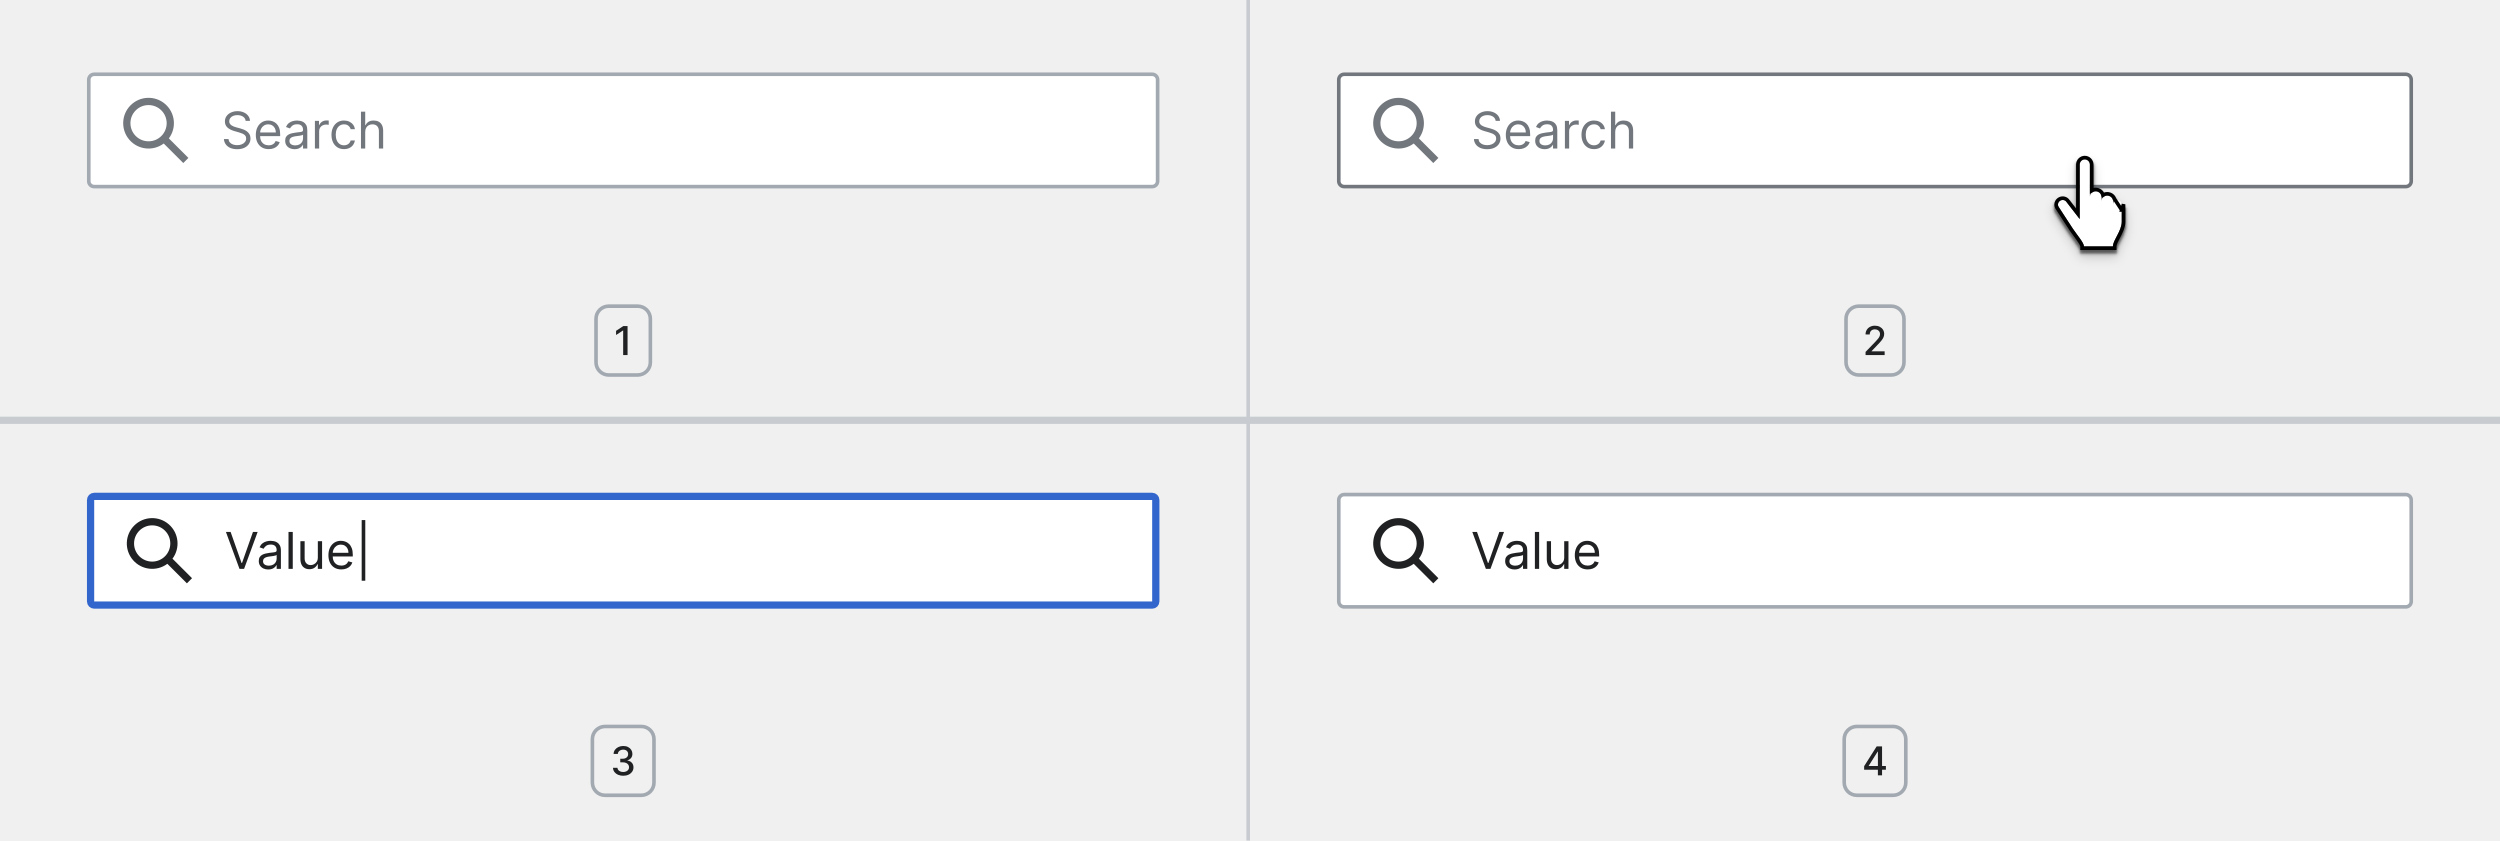
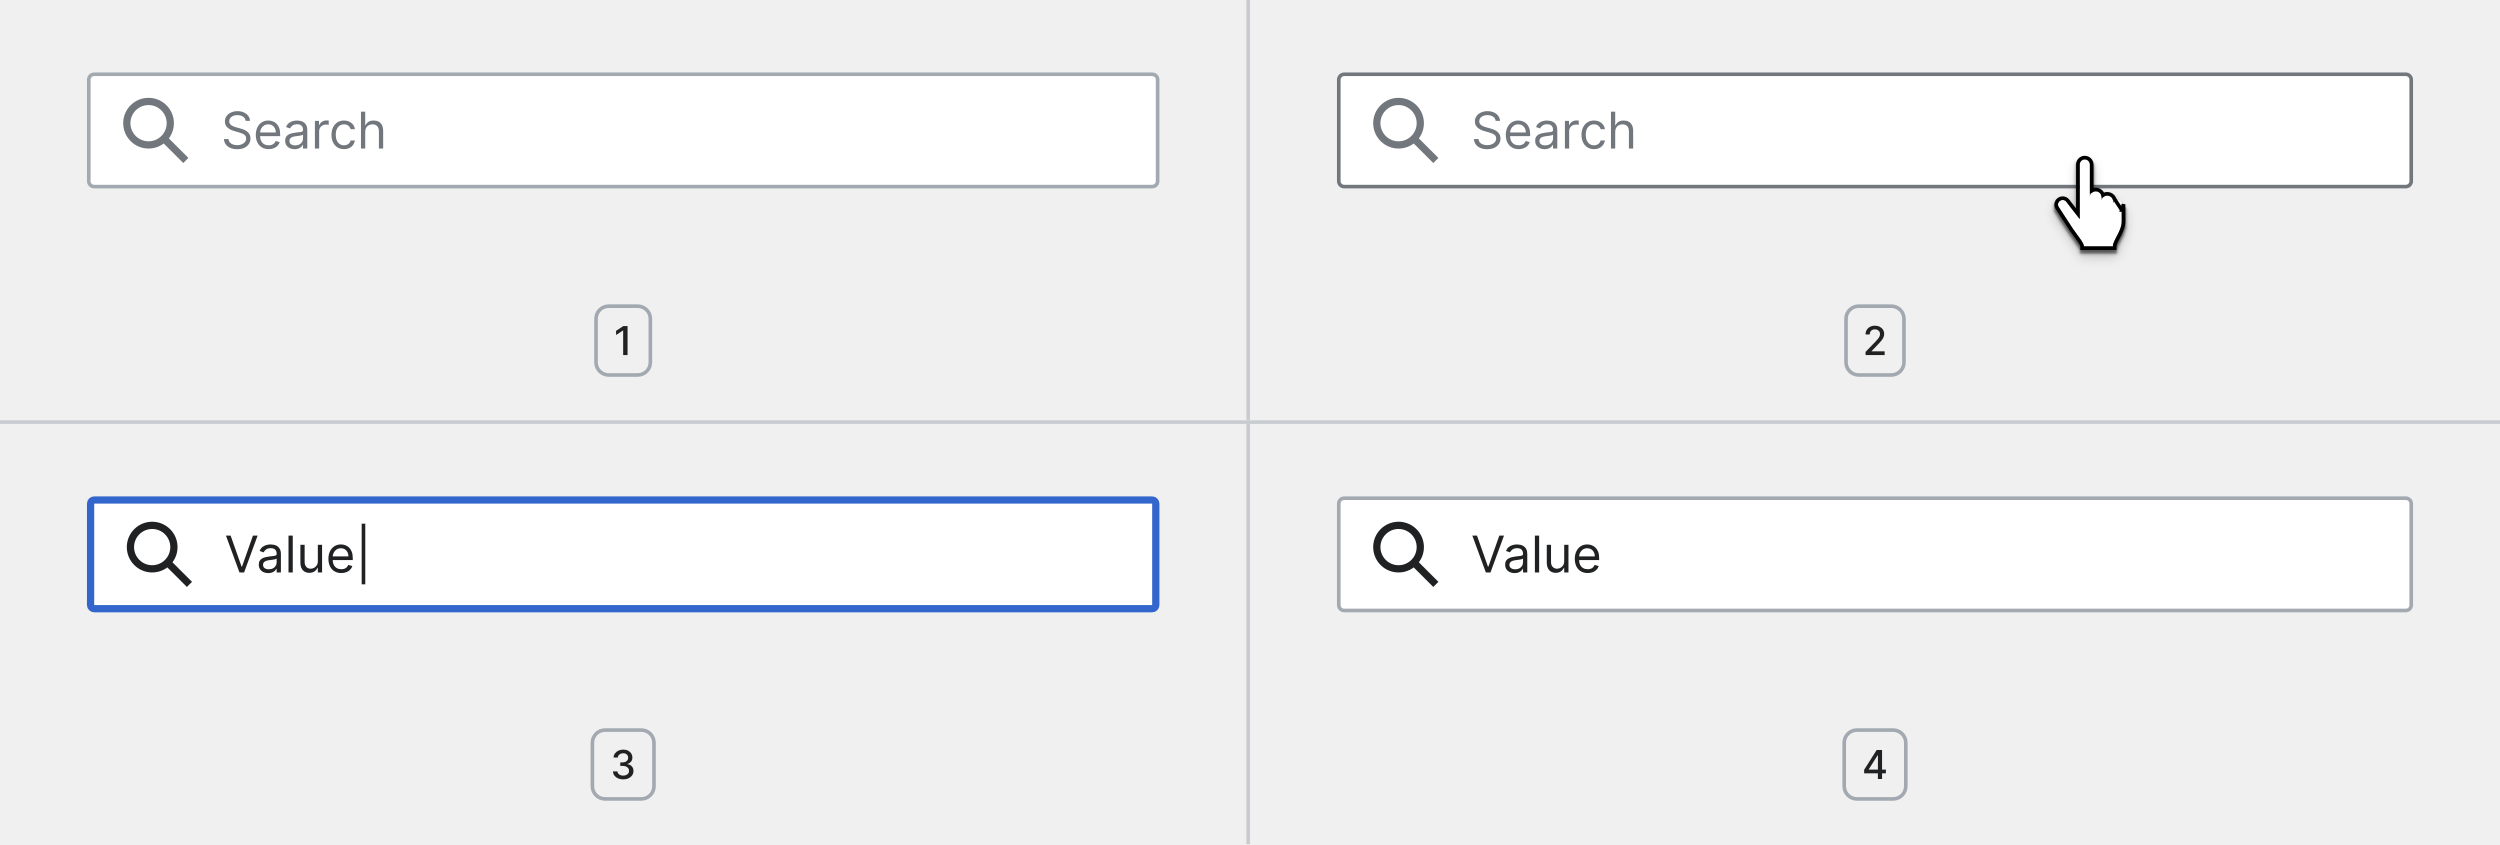
- <svg xmlns="http://www.w3.org/2000/svg" width="690" height="232" fill="none" viewBox="0 0 690 232">
+ <svg xmlns="http://www.w3.org/2000/svg" width="690" height="233" fill="none" viewBox="0 0 690 233">
  <g clip-path="url(#a)">
    <rect width="295" height="31" x="24.5" y="20.5" fill="#fff" rx="1.5" />
    <path fill="#72777D" fill-rule="evenodd" d="M45.19 39.608a7 7 0 1 1 1.415-1.414l5.392 5.393L50.583 45l-5.393-5.393ZM46 34a5 5 0 1 1-10 0 5 5 0 0 1 10 0Z" clip-rule="evenodd" />
    <path fill="#72777D" d="M67.801 33.364a1.56 1.56 0 0 0-.726-1.174c-.424-.278-.944-.417-1.56-.417-.452 0-.846.073-1.184.218a1.889 1.889 0 0 0-.786.602 1.442 1.442 0 0 0-.278.87c0 .272.065.505.194.701.133.192.302.353.507.482.206.126.421.23.646.313a7.6 7.6 0 0 0 .622.194l1.034.279c.265.07.56.165.885.288.328.123.641.29.94.502.301.21.55.478.745.806.196.328.293.73.293 1.208a2.68 2.68 0 0 1-.432 1.491c-.285.444-.703.797-1.253 1.06-.547.261-1.211.392-1.993.392-.73 0-1.361-.118-1.895-.353-.53-.235-.948-.563-1.253-.984a2.808 2.808 0 0 1-.512-1.467h1.273c.033.385.163.703.388.955a2.1 2.1 0 0 0 .865.556c.351.12.73.18 1.133.18.471 0 .894-.077 1.268-.23.375-.155.672-.37.89-.646.219-.278.328-.603.328-.974 0-.338-.094-.613-.283-.825a2.08 2.08 0 0 0-.746-.517 7.823 7.823 0 0 0-1-.348l-1.252-.358c-.795-.23-1.425-.556-1.89-.98-.463-.424-.695-.98-.695-1.665 0-.57.154-1.068.462-1.492a3.08 3.08 0 0 1 1.253-.994 4.231 4.231 0 0 1 1.765-.358c.656 0 1.24.118 1.75.353.51.232.915.55 1.213.954.302.405.46.864.477 1.378h-1.193Zm6.36 7.795c-.736 0-1.37-.162-1.904-.487A3.27 3.27 0 0 1 71.03 39.3c-.285-.59-.427-1.276-.427-2.058 0-.783.142-1.472.427-2.069.289-.6.69-1.067 1.203-1.402.517-.338 1.12-.507 1.81-.507.398 0 .79.066 1.178.2.388.132.741.347 1.06.645.317.295.57.686.76 1.174.189.487.283 1.087.283 1.8v.497h-5.886v-1.015h4.693c0-.43-.086-.815-.258-1.153a1.949 1.949 0 0 0-.726-.8c-.312-.196-.68-.294-1.104-.294-.467 0-.872.116-1.213.348a2.289 2.289 0 0 0-.78.895 2.629 2.629 0 0 0-.274 1.183v.676c0 .577.1 1.066.298 1.467.202.398.483.701.84.91.358.205.774.308 1.248.308.308 0 .587-.043.835-.13.252-.089.47-.221.652-.397.182-.179.323-.4.422-.666l1.134.318a2.51 2.51 0 0 1-.602 1.014c-.281.289-.63.514-1.044.676-.414.16-.88.24-1.397.24Zm7.152.02c-.484 0-.923-.091-1.317-.273a2.26 2.26 0 0 1-.94-.8c-.232-.352-.348-.776-.348-1.274 0-.437.086-.792.259-1.063.172-.276.402-.491.69-.647.289-.156.607-.272.955-.348.352-.08.705-.142 1.06-.189.463-.06.84-.104 1.128-.134.291-.033.504-.088.636-.164.136-.076.204-.209.204-.398v-.04c0-.49-.134-.871-.403-1.143-.265-.272-.668-.408-1.208-.408-.56 0-1 .123-1.317.368-.319.245-.542.507-.672.786l-1.113-.398c.199-.464.464-.825.795-1.084.335-.262.7-.444 1.094-.547a4.54 4.54 0 0 1 1.173-.159c.246 0 .527.03.846.09.321.056.63.174.93.353.3.179.551.449.75.81.199.361.298.845.298 1.452V41H83.64v-1.034h-.06c-.08.166-.212.343-.397.532-.186.189-.433.35-.741.482-.308.133-.685.199-1.129.199Zm.18-1.054c.463 0 .854-.091 1.172-.273a1.862 1.862 0 0 0 .975-1.616v-1.074c-.05.06-.16.114-.328.164a5.547 5.547 0 0 1-.577.124 26.415 26.415 0 0 1-1.123.15 4.56 4.56 0 0 0-.856.193 1.474 1.474 0 0 0-.636.393c-.16.172-.239.408-.239.706 0 .408.151.716.453.925.305.205.69.308 1.158.308Zm5.42.875v-7.636h1.133v1.153h.08c.139-.378.39-.684.755-.92a2.224 2.224 0 0 1 1.233-.353c.087 0 .194.002.324.005.129.004.227.009.293.015v1.193a3.206 3.206 0 0 0-.273-.044 2.692 2.692 0 0 0-.443-.035c-.371 0-.703.078-.994.233a1.762 1.762 0 0 0-.686.637 1.715 1.715 0 0 0-.249.92V41h-1.173Zm8.037.16c-.716 0-1.333-.17-1.85-.508a3.306 3.306 0 0 1-1.193-1.397c-.278-.593-.418-1.271-.418-2.033 0-.776.143-1.46.428-2.054a3.38 3.38 0 0 1 1.203-1.397c.517-.338 1.12-.507 1.81-.507.537 0 1.02.1 1.451.298.431.2.784.478 1.06.836.274.358.445.775.511 1.253H96.78a1.822 1.822 0 0 0-.596-.925c-.305-.272-.716-.408-1.234-.408-.457 0-.858.12-1.203.358-.341.235-.608.569-.8 1-.189.427-.283.93-.283 1.506 0 .59.092 1.103.278 1.541.189.438.454.777.796 1.02.344.241.749.362 1.213.362a2.1 2.1 0 0 0 .83-.159 1.71 1.71 0 0 0 .631-.457c.172-.2.295-.438.368-.716h1.173a2.72 2.72 0 0 1-.492 1.218 2.75 2.75 0 0 1-1.029.855c-.424.209-.918.313-1.481.313Zm5.849-4.754V41h-1.173V30.818h1.173v3.739h.099a2.16 2.16 0 0 1 .806-.94c.361-.235.842-.353 1.441-.353.521 0 .977.105 1.368.313.391.206.694.522.909.95.219.424.329.965.329 1.62V41h-1.174v-4.773c0-.606-.157-1.075-.472-1.407-.312-.334-.744-.502-1.298-.502a2.16 2.16 0 0 0-1.034.244c-.301.162-.54.4-.716.71-.172.312-.258.69-.258 1.134Z" />
    <rect width="295" height="31" x="24.5" y="20.5" stroke="#A2A9B1" stroke-linecap="square" rx="1.5" />
    <path fill="#202122" d="M173.205 90v8h-1.211v-6.79h-.047l-1.914 1.25v-1.155L172.029 90h1.176Z" />
    <rect width="15" height="19" x="164.5" y="84.5" stroke="#A2A9B1" rx="3.5" />
    <path fill="#C8CCD1" d="M345 0h-1v116h1z" />
  </g>
  <g clip-path="url(#b)">
    <rect width="296" height="31" x="369.5" y="20.5" fill="#fff" rx="1.5" />
    <path fill="#72777D" fill-rule="evenodd" d="M390.19 39.608a7 7 0 1 1 1.415-1.414l5.392 5.393L395.583 45l-5.393-5.393ZM391 34a5 5 0 1 1-10 0 5 5 0 0 1 10 0Z" clip-rule="evenodd" />
    <path fill="#72777D" d="M412.801 33.364a1.56 1.56 0 0 0-.726-1.174c-.424-.278-.944-.417-1.561-.417-.451 0-.845.073-1.183.218a1.89 1.89 0 0 0-.786.602 1.446 1.446 0 0 0-.278.87c0 .272.065.505.194.701.133.192.302.353.507.482.206.126.421.23.646.313a7.6 7.6 0 0 0 .622.194l1.034.279c.265.07.56.165.885.288.328.123.641.29.939.502.302.21.551.478.746.806.196.328.294.73.294 1.208 0 .55-.145 1.047-.433 1.491-.285.444-.703.797-1.253 1.06-.547.261-1.211.392-1.993.392-.73 0-1.361-.118-1.895-.353-.53-.235-.948-.563-1.252-.984a2.808 2.808 0 0 1-.513-1.467h1.273c.033.385.163.703.388.955a2.1 2.1 0 0 0 .865.556c.351.12.729.18 1.134.18.47 0 .893-.077 1.267-.23a2.16 2.16 0 0 0 .89-.646 1.53 1.53 0 0 0 .328-.974c0-.338-.094-.613-.283-.825a2.084 2.084 0 0 0-.746-.517 7.808 7.808 0 0 0-.999-.348l-1.253-.358c-.795-.23-1.425-.556-1.889-.98-.464-.424-.696-.98-.696-1.665 0-.57.154-1.068.462-1.492a3.073 3.073 0 0 1 1.253-.994 4.23 4.23 0 0 1 1.765-.358c.656 0 1.24.118 1.75.353.51.232.915.55 1.213.954.302.405.461.864.477 1.378h-1.193Zm6.36 7.795c-.735 0-1.37-.162-1.904-.487a3.276 3.276 0 0 1-1.228-1.372c-.285-.59-.427-1.276-.427-2.058 0-.783.142-1.472.427-2.069.289-.6.69-1.067 1.203-1.402.517-.338 1.121-.507 1.81-.507.398 0 .79.066 1.178.2.388.132.741.347 1.059.645.318.295.572.686.761 1.174.189.487.283 1.087.283 1.8v.497h-5.886v-1.015h4.693c0-.43-.086-.815-.258-1.153a1.955 1.955 0 0 0-.726-.8c-.312-.196-.68-.294-1.104-.294-.467 0-.872.116-1.213.348a2.297 2.297 0 0 0-.781.895 2.632 2.632 0 0 0-.273 1.183v.676c0 .577.099 1.066.298 1.467.202.398.482.701.84.91.358.205.774.308 1.248.308.309 0 .587-.043.836-.13.251-.089.469-.221.651-.397.182-.179.323-.4.422-.666l1.134.318c-.119.385-.32.723-.602 1.014a2.92 2.92 0 0 1-1.044.676c-.414.16-.88.24-1.397.24Zm7.152.02a3.1 3.1 0 0 1-1.317-.273 2.258 2.258 0 0 1-.94-.8c-.232-.352-.348-.776-.348-1.274 0-.437.086-.792.259-1.063.172-.276.402-.491.691-.647.288-.156.606-.272.954-.348.352-.08.705-.142 1.059-.189.464-.06.84-.104 1.129-.134.291-.033.503-.088.636-.164.136-.076.204-.209.204-.398v-.04c0-.49-.134-.871-.403-1.143-.265-.272-.668-.408-1.208-.408-.56 0-.999.123-1.317.368-.319.245-.542.507-.672.786l-1.113-.398c.199-.464.464-.825.795-1.084.335-.262.7-.444 1.094-.547a4.546 4.546 0 0 1 1.173-.159c.246 0 .527.03.846.09.321.056.631.174.929.353.302.179.552.449.751.81.199.361.298.845.298 1.452V41h-1.173v-1.034h-.06a2.064 2.064 0 0 1-.397.532c-.186.189-.433.35-.741.482-.308.133-.685.199-1.129.199Zm.179-1.054c.464 0 .855-.091 1.173-.273a1.863 1.863 0 0 0 .975-1.616v-1.074c-.05.06-.159.114-.328.164a5.554 5.554 0 0 1-.577.124 26.387 26.387 0 0 1-1.124.15c-.304.04-.589.104-.855.193a1.475 1.475 0 0 0-.636.393c-.159.172-.239.408-.239.706 0 .408.151.716.453.925.305.205.691.308 1.158.308Zm5.421.875v-7.636h1.133v1.153h.08c.139-.378.391-.684.755-.92a2.227 2.227 0 0 1 1.233-.353c.087 0 .194.002.324.005.129.004.227.009.293.015v1.193a3.46 3.46 0 0 0-.274-.044 2.681 2.681 0 0 0-.442-.035c-.371 0-.703.078-.994.233a1.712 1.712 0 0 0-.935 1.556V41h-1.173Zm8.037.16c-.716 0-1.333-.17-1.85-.508a3.302 3.302 0 0 1-1.193-1.397c-.278-.593-.418-1.271-.418-2.033 0-.776.143-1.46.428-2.054a3.375 3.375 0 0 1 1.203-1.397c.517-.338 1.12-.507 1.81-.507.537 0 1.02.1 1.451.298a2.78 2.78 0 0 1 1.059.836 2.6 2.6 0 0 1 .512 1.253h-1.173c-.089-.348-.288-.657-.597-.925-.304-.272-.715-.408-1.232-.408-.458 0-.859.12-1.204.358-.341.235-.608.569-.8 1-.189.427-.283.93-.283 1.506 0 .59.092 1.103.278 1.541.189.438.454.777.795 1.02.345.241.75.362 1.214.362a2.1 2.1 0 0 0 .83-.159 1.71 1.71 0 0 0 .631-.457c.173-.2.295-.438.368-.716h1.173a2.713 2.713 0 0 1-1.521 2.073c-.424.209-.918.313-1.481.313Zm5.849-4.754V41h-1.173V30.818h1.173v3.739h.099a2.16 2.16 0 0 1 .806-.94c.361-.235.842-.353 1.441-.353.521 0 .977.105 1.368.313.391.206.694.522.909.95.219.424.329.965.329 1.62V41h-1.174v-4.773c0-.606-.157-1.075-.472-1.407-.312-.334-.744-.502-1.298-.502a2.16 2.16 0 0 0-1.034.244c-.301.162-.54.4-.716.71-.172.312-.258.69-.258 1.134Z" />
    <rect width="296" height="31" x="369.5" y="20.5" stroke="#72777D" stroke-linecap="square" rx="1.5" />
    <path fill="#202122" d="M514.896 98v-.875l2.708-2.805c.289-.304.527-.571.714-.8a3.04 3.04 0 0 0 .426-.66 1.6 1.6 0 0 0 .141-.665c0-.265-.063-.494-.188-.687a1.225 1.225 0 0 0-.511-.45 1.631 1.631 0 0 0-.731-.16 1.54 1.54 0 0 0-.75.176 1.204 1.204 0 0 0-.492.496 1.559 1.559 0 0 0-.172.75h-1.152c0-.487.112-.912.336-1.277.224-.365.531-.647.921-.848a2.848 2.848 0 0 1 1.333-.304c.502 0 .945.1 1.328.3.385.198.686.47.902.813.216.341.324.727.324 1.156 0 .297-.056.587-.168.871-.109.284-.301.6-.574.95-.273.346-.654.766-1.141 1.261l-1.589 1.664v.059h3.601V98h-5.266Z" />
    <rect width="16" height="19" x="509.5" y="84.5" stroke="#A2A9B1" rx="3.5" />
  </g>
-   <path fill="#C8CCD1" d="M690 115H0v2h690v-2Z" mask="url(#path-1-inside-1_827_67547)" />
+   <path fill="#C8CCD1" fill-rule="evenodd" d="M690 117H0v-1h690v1Z" clip-rule="evenodd" />
  <g clip-path="url(#c)">
-     <rect width="294" height="30" x="25" y="137" fill="#fff" rx="1" />
-     <path fill="#202122" fill-rule="evenodd" d="M46.19 155.608a7 7 0 1 1 1.415-1.414l5.392 5.393-1.414 1.414-5.393-5.393ZM47 150a5 5 0 1 1-10 0 5 5 0 0 1 10 0Z" clip-rule="evenodd" />
-     <path fill="#202122" d="m63.65 146.818 3.023 8.571h.12l3.022-8.571h1.293L67.369 157h-1.272l-3.739-10.182h1.293Zm10.379 10.361c-.484 0-.923-.091-1.317-.273a2.265 2.265 0 0 1-.94-.801c-.232-.351-.348-.775-.348-1.273 0-.437.086-.792.258-1.064a1.83 1.83 0 0 1 .692-.646c.288-.156.606-.272.954-.348a12.03 12.03 0 0 1 1.059-.189c.464-.059.84-.104 1.129-.134.291-.033.503-.088.636-.164.136-.076.204-.209.204-.398v-.04c0-.49-.134-.871-.403-1.143-.265-.272-.668-.408-1.208-.408-.56 0-1 .123-1.318.368-.318.245-.541.507-.67.786l-1.114-.398c.198-.464.464-.825.795-1.084.335-.262.7-.444 1.094-.547a4.543 4.543 0 0 1 1.173-.159c.245 0 .527.03.845.09.322.056.632.174.93.353.302.179.552.449.75.81.2.361.299.845.299 1.452V157h-1.173v-1.034h-.06c-.08.166-.212.343-.398.532-.185.189-.432.35-.74.482-.309.133-.685.199-1.129.199Zm.179-1.054c.464 0 .855-.091 1.173-.273a1.863 1.863 0 0 0 .975-1.616v-1.074c-.05.06-.16.114-.328.164a5.527 5.527 0 0 1-.577.124c-.215.033-.426.063-.631.09-.203.023-.367.043-.493.059-.305.04-.59.105-.855.194a1.47 1.47 0 0 0-.636.393c-.16.172-.239.408-.239.706 0 .408.151.716.453.925.305.205.69.308 1.158.308Zm6.594-9.307V157h-1.174v-10.182h1.174Zm6.92 7.06v-4.514h1.173V157H87.72v-1.293h-.08a2.507 2.507 0 0 1-.835.99c-.377.268-.855.402-1.431.402-.478 0-.902-.104-1.273-.313a2.191 2.191 0 0 1-.875-.954c-.212-.428-.318-.966-.318-1.616v-4.852h1.173v4.772c0 .557.156 1.001.467 1.333.315.331.716.497 1.204.497a2 2 0 0 0 .89-.224 1.94 1.94 0 0 0 .765-.686c.209-.308.313-.701.313-1.178Zm6.481 3.281c-.736 0-1.37-.162-1.904-.487a3.272 3.272 0 0 1-1.228-1.372c-.285-.59-.427-1.276-.427-2.059 0-.782.142-1.471.427-2.068.288-.6.69-1.067 1.203-1.402.517-.338 1.12-.507 1.81-.507.398 0 .79.066 1.178.199.388.133.741.348 1.06.646.317.295.57.686.76 1.174.189.487.283 1.087.283 1.799v.498H91.48v-1.015h4.693c0-.431-.086-.815-.258-1.153a1.944 1.944 0 0 0-.726-.8c-.312-.196-.68-.294-1.104-.294-.467 0-.872.116-1.213.348a2.29 2.29 0 0 0-.78.895 2.63 2.63 0 0 0-.274 1.183v.676c0 .577.1 1.066.298 1.467.202.398.482.701.84.91.358.205.774.308 1.248.308.308 0 .587-.043.835-.129a1.79 1.79 0 0 0 .652-.398c.182-.179.323-.401.422-.666l1.134.318a2.51 2.51 0 0 1-.602 1.014c-.281.289-.63.514-1.044.676-.414.16-.88.239-1.397.239Zm6.615-13.622v16.744h-.994v-16.744h.994Z" />
-     <rect width="294" height="30" x="25" y="137" stroke="#36C" stroke-linecap="square" stroke-width="2" rx="1" />
-     <path fill="#202122" d="M172.01 214.109a3.547 3.547 0 0 1-1.438-.277 2.437 2.437 0 0 1-.996-.77 2.038 2.038 0 0 1-.39-1.148h1.226c.016.237.095.443.238.617.146.172.336.305.571.399.234.093.494.14.781.14.315 0 .594-.054.836-.164.245-.109.436-.261.574-.457.138-.198.207-.426.207-.683 0-.269-.069-.504-.207-.707a1.345 1.345 0 0 0-.598-.485c-.26-.117-.575-.176-.945-.176h-.676v-.984h.676c.297 0 .557-.053.781-.16.227-.107.404-.255.532-.445.127-.193.191-.418.191-.676 0-.248-.056-.462-.168-.645a1.125 1.125 0 0 0-.469-.433 1.522 1.522 0 0 0-.711-.157c-.26 0-.504.049-.73.145a1.353 1.353 0 0 0-.547.406 1.047 1.047 0 0 0-.227.629h-1.167c.013-.432.14-.812.382-1.141a2.48 2.48 0 0 1 .969-.769 3.15 3.15 0 0 1 1.336-.277c.513 0 .956.1 1.328.3.375.198.664.463.867.793.206.331.308.693.305 1.086.003.448-.122.828-.375 1.141-.25.312-.583.522-1 .629v.062c.531.081.943.292 1.234.633.295.341.44.764.438 1.27.002.44-.12.834-.367 1.183a2.5 2.5 0 0 1-1.004.824c-.425.198-.91.297-1.457.297Z" />
-     <rect width="17" height="19" x="163.5" y="200.5" stroke="#A2A9B1" rx="3.5" />
-     <path fill="#C8CCD1" d="M345 116h-1v116h1z" />
+     <rect width="294" height="30" x="25" y="138" fill="#fff" rx="1" />
+     <path fill="#202122" fill-rule="evenodd" d="M46.19 156.608a7 7 0 1 1 1.415-1.414l5.392 5.393-1.414 1.414-5.393-5.393ZM47 151a5 5 0 1 1-10 0 5 5 0 0 1 10 0Z" clip-rule="evenodd" />
+     <path fill="#202122" d="m63.65 147.818 3.023 8.571h.12l3.022-8.571h1.293L67.369 158h-1.272l-3.739-10.182h1.293Zm10.379 10.361c-.484 0-.923-.091-1.317-.273a2.265 2.265 0 0 1-.94-.801c-.232-.351-.348-.775-.348-1.273 0-.437.086-.792.258-1.064a1.83 1.83 0 0 1 .692-.646c.288-.156.606-.272.954-.348a12.03 12.03 0 0 1 1.059-.189c.464-.059.84-.104 1.129-.134.291-.033.503-.088.636-.164.136-.076.204-.209.204-.398v-.04c0-.49-.134-.871-.403-1.143-.265-.272-.668-.408-1.208-.408-.56 0-1 .123-1.318.368-.318.245-.541.507-.67.786l-1.114-.398c.198-.464.464-.825.795-1.084.335-.262.7-.444 1.094-.547a4.543 4.543 0 0 1 1.173-.159c.245 0 .527.03.845.09.322.056.632.174.93.353.302.179.552.449.75.81.2.361.299.845.299 1.452V158h-1.173v-1.034h-.06c-.08.166-.212.343-.398.532-.185.189-.432.35-.74.482-.309.133-.685.199-1.129.199Zm.179-1.054c.464 0 .855-.091 1.173-.273a1.863 1.863 0 0 0 .975-1.616v-1.074c-.05.06-.16.114-.328.164a5.527 5.527 0 0 1-.577.124c-.215.033-.426.063-.631.09-.203.023-.367.043-.493.059-.305.04-.59.105-.855.194a1.47 1.47 0 0 0-.636.393c-.16.172-.239.408-.239.706 0 .408.151.716.453.925.305.205.69.308 1.158.308Zm6.594-9.307V158h-1.174v-10.182h1.174Zm6.92 7.06v-4.514h1.173V158H87.72v-1.293h-.08a2.507 2.507 0 0 1-.835.99c-.377.268-.855.402-1.431.402-.478 0-.902-.104-1.273-.313a2.191 2.191 0 0 1-.875-.954c-.212-.428-.318-.966-.318-1.616v-4.852h1.173v4.772c0 .557.156 1.001.467 1.333.315.331.716.497 1.204.497a2 2 0 0 0 .89-.224 1.94 1.94 0 0 0 .765-.686c.209-.308.313-.701.313-1.178Zm6.481 3.281c-.736 0-1.37-.162-1.904-.487a3.272 3.272 0 0 1-1.228-1.372c-.285-.59-.427-1.276-.427-2.059 0-.782.142-1.471.427-2.068.288-.6.69-1.067 1.203-1.402.517-.338 1.12-.507 1.81-.507.398 0 .79.066 1.178.199.388.133.741.348 1.06.646.317.295.57.686.76 1.174.189.487.283 1.087.283 1.799v.498H91.48v-1.015h4.693c0-.431-.086-.815-.258-1.153a1.944 1.944 0 0 0-.726-.8c-.312-.196-.68-.294-1.104-.294-.467 0-.872.116-1.213.348a2.29 2.29 0 0 0-.78.895 2.63 2.63 0 0 0-.274 1.183v.676c0 .577.1 1.066.298 1.467.202.398.482.701.84.91.358.205.774.308 1.248.308.308 0 .587-.043.835-.129a1.79 1.79 0 0 0 .652-.398c.182-.179.323-.401.422-.666l1.134.318a2.51 2.51 0 0 1-.602 1.014c-.281.289-.63.514-1.044.676-.414.16-.88.239-1.397.239Zm6.615-13.622v16.744h-.994v-16.744h.994Z" />
+     <rect width="294" height="30" x="25" y="138" stroke="#36C" stroke-linecap="square" stroke-width="2" rx="1" />
+     <path fill="#202122" d="M172.01 215.109a3.547 3.547 0 0 1-1.438-.277 2.437 2.437 0 0 1-.996-.77 2.038 2.038 0 0 1-.39-1.148h1.226c.016.237.095.443.238.617.146.172.336.305.571.399.234.093.494.14.781.14.315 0 .594-.054.836-.164.245-.109.436-.261.574-.457.138-.198.207-.426.207-.683 0-.269-.069-.504-.207-.707a1.345 1.345 0 0 0-.598-.485c-.26-.117-.575-.176-.945-.176h-.676v-.984h.676c.297 0 .557-.053.781-.16.227-.107.404-.255.532-.445.127-.193.191-.418.191-.676 0-.248-.056-.462-.168-.645a1.125 1.125 0 0 0-.469-.433 1.522 1.522 0 0 0-.711-.157c-.26 0-.504.049-.73.145a1.353 1.353 0 0 0-.547.406 1.047 1.047 0 0 0-.227.629h-1.167c.013-.432.14-.812.382-1.141a2.48 2.48 0 0 1 .969-.769 3.15 3.15 0 0 1 1.336-.277c.513 0 .956.1 1.328.3.375.198.664.463.867.793.206.331.308.693.305 1.086.003.448-.122.828-.375 1.141-.25.312-.583.522-1 .629v.062c.531.081.943.292 1.234.633.295.341.44.764.438 1.27.002.44-.12.834-.367 1.183a2.5 2.5 0 0 1-1.004.824c-.425.198-.91.297-1.457.297Z" />
+     <rect width="17" height="19" x="163.5" y="201.5" stroke="#A2A9B1" rx="3.5" />
+     <path fill="#C8CCD1" d="M345 117h-1v116h1z" />
  </g>
  <g clip-path="url(#d)">
-     <rect width="296" height="31" x="369.5" y="136.5" fill="#fff" rx="1.5" />
-     <path fill="#202122" fill-rule="evenodd" d="M390.19 155.608a7 7 0 1 1 1.415-1.414l5.392 5.393-1.414 1.414-5.393-5.393ZM391 150a5 5 0 1 1-10.001-.001A5 5 0 0 1 391 150Z" clip-rule="evenodd" />
-     <path fill="#202122" d="m407.651 146.818 3.022 8.571h.12l3.022-8.571h1.293L411.369 157h-1.272l-3.739-10.182h1.293Zm10.378 10.361c-.484 0-.923-.091-1.317-.273a2.263 2.263 0 0 1-.94-.801c-.232-.351-.348-.775-.348-1.273 0-.437.086-.792.258-1.064.173-.275.403-.49.691-.646.289-.156.607-.272.955-.348.351-.079.704-.142 1.059-.189.464-.059.84-.104 1.129-.134.291-.033.503-.088.636-.164.136-.076.204-.209.204-.398v-.04c0-.49-.135-.871-.403-1.143-.265-.272-.668-.408-1.208-.408-.56 0-.999.123-1.318.368-.318.245-.541.507-.671.786l-1.113-.398c.199-.464.464-.825.795-1.084a2.981 2.981 0 0 1 1.094-.547 4.546 4.546 0 0 1 1.173-.159c.245 0 .527.03.845.09.322.056.632.174.93.353.302.179.552.449.751.81.199.361.298.845.298 1.452V157h-1.173v-1.034h-.06a2.042 2.042 0 0 1-.398.532c-.185.189-.432.35-.74.482-.309.133-.685.199-1.129.199Zm.179-1.054c.464 0 .855-.091 1.173-.273a1.863 1.863 0 0 0 .975-1.616v-1.074c-.05.06-.159.114-.328.164a5.534 5.534 0 0 1-.577.124c-.216.033-.426.063-.631.09-.203.023-.367.043-.493.059-.305.04-.59.105-.855.194a1.465 1.465 0 0 0-.636.393c-.159.172-.239.408-.239.706 0 .408.151.716.453.925.305.205.691.308 1.158.308Zm6.594-9.307V157h-1.173v-10.182h1.173Zm6.919 7.06v-4.514h1.174V157h-1.174v-1.293h-.079a2.514 2.514 0 0 1-.835.99c-.378.268-.856.402-1.432.402-.478 0-.902-.104-1.273-.313a2.192 2.192 0 0 1-.875-.954c-.212-.428-.318-.966-.318-1.616v-4.852h1.173v4.772c0 .557.156 1.001.467 1.333.315.331.716.497 1.204.497.291 0 .588-.075.889-.224.305-.149.561-.378.766-.686.209-.308.313-.701.313-1.178Zm6.482 3.281c-.736 0-1.37-.162-1.904-.487a3.28 3.28 0 0 1-1.228-1.372c-.285-.59-.427-1.276-.427-2.059 0-.782.142-1.471.427-2.068.289-.6.69-1.067 1.203-1.402.517-.338 1.121-.507 1.81-.507.398 0 .79.066 1.178.199.388.133.741.348 1.059.646.318.295.572.686.761 1.174.189.487.283 1.087.283 1.799v.498h-5.886v-1.015h4.693c0-.431-.086-.815-.259-1.153a1.94 1.94 0 0 0-.725-.8c-.312-.196-.68-.294-1.104-.294-.467 0-.872.116-1.213.348a2.298 2.298 0 0 0-.781.895 2.632 2.632 0 0 0-.273 1.183v.676c0 .577.099 1.066.298 1.467.202.398.482.701.84.91.358.205.774.308 1.248.308.309 0 .587-.043.835-.129.252-.09.469-.222.652-.398.182-.179.323-.401.422-.666l1.134.318c-.119.385-.32.723-.602 1.014a2.905 2.905 0 0 1-1.044.676c-.414.16-.88.239-1.397.239Z" />
-     <rect width="296" height="31" x="369.5" y="136.5" stroke="#A2A9B1" stroke-linecap="square" rx="1.5" />
-     <path fill="#202122" d="M514.503 212.438v-.977L517.96 206h.769v1.437h-.488l-2.472 3.915v.062h4.738v1.024h-6.004Zm3.793 1.562v-1.859l.008-.446V206h1.144v8h-1.152Z" />
-     <rect width="17" height="19" x="509" y="200.5" stroke="#A2A9B1" rx="3.5" />
+     <rect width="296" height="31" x="369.5" y="137.5" fill="#fff" rx="1.5" />
+     <path fill="#202122" fill-rule="evenodd" d="M390.19 156.608a7 7 0 1 1 1.415-1.414l5.392 5.393-1.414 1.414-5.393-5.393ZM391 151a5 5 0 1 1-10.001-.001A5 5 0 0 1 391 151Z" clip-rule="evenodd" />
+     <path fill="#202122" d="m407.651 147.818 3.022 8.571h.12l3.022-8.571h1.293L411.369 158h-1.272l-3.739-10.182h1.293Zm10.378 10.361c-.484 0-.923-.091-1.317-.273a2.263 2.263 0 0 1-.94-.801c-.232-.351-.348-.775-.348-1.273 0-.437.086-.792.258-1.064.173-.275.403-.49.691-.646.289-.156.607-.272.955-.348.351-.079.704-.142 1.059-.189.464-.059.84-.104 1.129-.134.291-.033.503-.088.636-.164.136-.076.204-.209.204-.398v-.04c0-.49-.135-.871-.403-1.143-.265-.272-.668-.408-1.208-.408-.56 0-.999.123-1.318.368-.318.245-.541.507-.671.786l-1.113-.398c.199-.464.464-.825.795-1.084a2.981 2.981 0 0 1 1.094-.547 4.546 4.546 0 0 1 1.173-.159c.245 0 .527.03.845.09.322.056.632.174.93.353.302.179.552.449.751.81.199.361.298.845.298 1.452V158h-1.173v-1.034h-.06a2.042 2.042 0 0 1-.398.532c-.185.189-.432.35-.74.482-.309.133-.685.199-1.129.199Zm.179-1.054c.464 0 .855-.091 1.173-.273a1.863 1.863 0 0 0 .975-1.616v-1.074c-.05.06-.159.114-.328.164a5.534 5.534 0 0 1-.577.124c-.216.033-.426.063-.631.09-.203.023-.367.043-.493.059-.305.04-.59.105-.855.194a1.465 1.465 0 0 0-.636.393c-.159.172-.239.408-.239.706 0 .408.151.716.453.925.305.205.691.308 1.158.308Zm6.594-9.307V158h-1.173v-10.182h1.173Zm6.919 7.06v-4.514h1.174V158h-1.174v-1.293h-.079a2.514 2.514 0 0 1-.835.99c-.378.268-.856.402-1.432.402-.478 0-.902-.104-1.273-.313a2.192 2.192 0 0 1-.875-.954c-.212-.428-.318-.966-.318-1.616v-4.852h1.173v4.772c0 .557.156 1.001.467 1.333.315.331.716.497 1.204.497.291 0 .588-.075.889-.224.305-.149.561-.378.766-.686.209-.308.313-.701.313-1.178Zm6.482 3.281c-.736 0-1.37-.162-1.904-.487a3.28 3.28 0 0 1-1.228-1.372c-.285-.59-.427-1.276-.427-2.059 0-.782.142-1.471.427-2.068.289-.6.69-1.067 1.203-1.402.517-.338 1.121-.507 1.81-.507.398 0 .79.066 1.178.199.388.133.741.348 1.059.646.318.295.572.686.761 1.174.189.487.283 1.087.283 1.799v.498h-5.886v-1.015h4.693c0-.431-.086-.815-.259-1.153a1.94 1.94 0 0 0-.725-.8c-.312-.196-.68-.294-1.104-.294-.467 0-.872.116-1.213.348a2.298 2.298 0 0 0-.781.895 2.632 2.632 0 0 0-.273 1.183v.676c0 .577.099 1.066.298 1.467.202.398.482.701.84.91.358.205.774.308 1.248.308.309 0 .587-.043.835-.129.252-.09.469-.222.652-.398.182-.179.323-.401.422-.666l1.134.318c-.119.385-.32.723-.602 1.014a2.905 2.905 0 0 1-1.044.676c-.414.16-.88.239-1.397.239Z" />
+     <rect width="296" height="31" x="369.5" y="137.5" stroke="#A2A9B1" stroke-linecap="square" rx="1.5" />
+     <path fill="#202122" d="M514.503 213.438v-.977L517.96 207h.769v1.437h-.488l-2.472 3.915v.062h4.738v1.024h-6.004Zm3.793 1.562v-1.859l.008-.446V207h1.144v8h-1.152Z" />
+     <rect width="17" height="19" x="509" y="201.5" stroke="#A2A9B1" rx="3.5" />
  </g>
  <g filter="url(#e)">
    <path fill="#fff" fill-rule="evenodd" d="M585.595 56.379a1.19 1.19 0 0 0-1.197-1.183c-.66 0-1.194.527-1.196 1.179v-.826c0-.857-.719-1.551-1.606-1.551-.886 0-1.592.694-1.592 1.55V54.35c0-.856-.728-1.55-1.611-1.55s-1.586.694-1.586 1.55v-8.925c0-.787-.639-1.425-1.411-1.425-.771 0-1.397.638-1.397 1.425v15.038l-3.603-4.659c-.346-.586-1.126-.779-1.742-.431-.617.348-.836 1.105-.49 1.691 0 0 2.817 4.369 3.967 6.093 1.15 1.725 3.038 3.853 3.038 4.843h7.989c0-1.672 2.443-4.283 2.443-6.798v-3.24l-.006-1.583Z" clip-rule="evenodd" />
    <path stroke="#000" d="M585.601 57.963h.5v-.002l-.006-1.582v-.002l-.494 1.586Zm0 0h.5v3.24c0 1.397-.673 2.782-1.278 3.945l-.19.366c-.24.457-.461.878-.636 1.275-.222.505-.339.902-.339 1.212v.5h-8.989V68c0-.116-.065-.342-.255-.697-.179-.337-.437-.73-.741-1.16a59.83 59.83 0 0 0-.781-1.069 42.062 42.062 0 0 1-1.177-1.64 431.55 431.55 0 0 1-2.418-3.698l-1.095-1.691-.335-.519-.091-.142-.024-.036-.006-.01-.002-.002v-.001l.42-.271-.42.27-.006-.007-.005-.009c-.497-.843-.169-1.904.675-2.38.828-.468 1.9-.23 2.401.583l2.69 3.478V45.425c0-1.053.84-1.925 1.897-1.925 1.052 0 1.911.865 1.911 1.925v7.173c.316-.19.688-.299 1.086-.299.964 0 1.808.644 2.045 1.54a2.119 2.119 0 0 1 1.158-.341c.919 0 1.716.578 1.998 1.399l2.007 3.066Z" />
  </g>
  <defs>
    <clipPath id="a">
      <path fill="#fff" d="M0 0h345v116H0z" />
    </clipPath>
    <clipPath id="b">
      <path fill="#fff" d="M345 0h345v116H345z" />
    </clipPath>
    <clipPath id="c">
-       <path fill="#fff" d="M0 116h345v116H0z" />
+       <path fill="#fff" d="M0 117h345v116H0z" />
    </clipPath>
    <clipPath id="d">
-       <path fill="#fff" d="M345 116h345v116H345z" />
+       <path fill="#fff" d="M345 117h345v116H345z" />
    </clipPath>
    <filter id="e" width="25.604" height="32" x="563.998" y="42" color-interpolation-filters="sRGB" filterUnits="userSpaceOnUse">
      <feFlood flood-opacity="0" result="BackgroundImageFix" />
      <feColorMatrix in="SourceAlpha" result="hardAlpha" values="0 0 0 0 0 0 0 0 0 0 0 0 0 0 0 0 0 0 127 0" />
      <feOffset dy="1" />
      <feGaussianBlur stdDeviation=".5" />
      <feColorMatrix values="0 0 0 0 0 0 0 0 0 0 0 0 0 0 0 0 0 0 0.583 0" />
      <feBlend in2="BackgroundImageFix" result="effect1_dropShadow_827_67547" />
      <feColorMatrix in="SourceAlpha" result="hardAlpha" values="0 0 0 0 0 0 0 0 0 0 0 0 0 0 0 0 0 0 127 0" />
      <feOffset dy="2" />
      <feGaussianBlur stdDeviation="1.5" />
      <feColorMatrix values="0 0 0 0 0 0 0 0 0 0 0 0 0 0 0 0 0 0 0.179 0" />
      <feBlend in2="effect1_dropShadow_827_67547" result="effect2_dropShadow_827_67547" />
      <feBlend in="SourceGraphic" in2="effect2_dropShadow_827_67547" result="shape" />
    </filter>
  </defs>
</svg>
